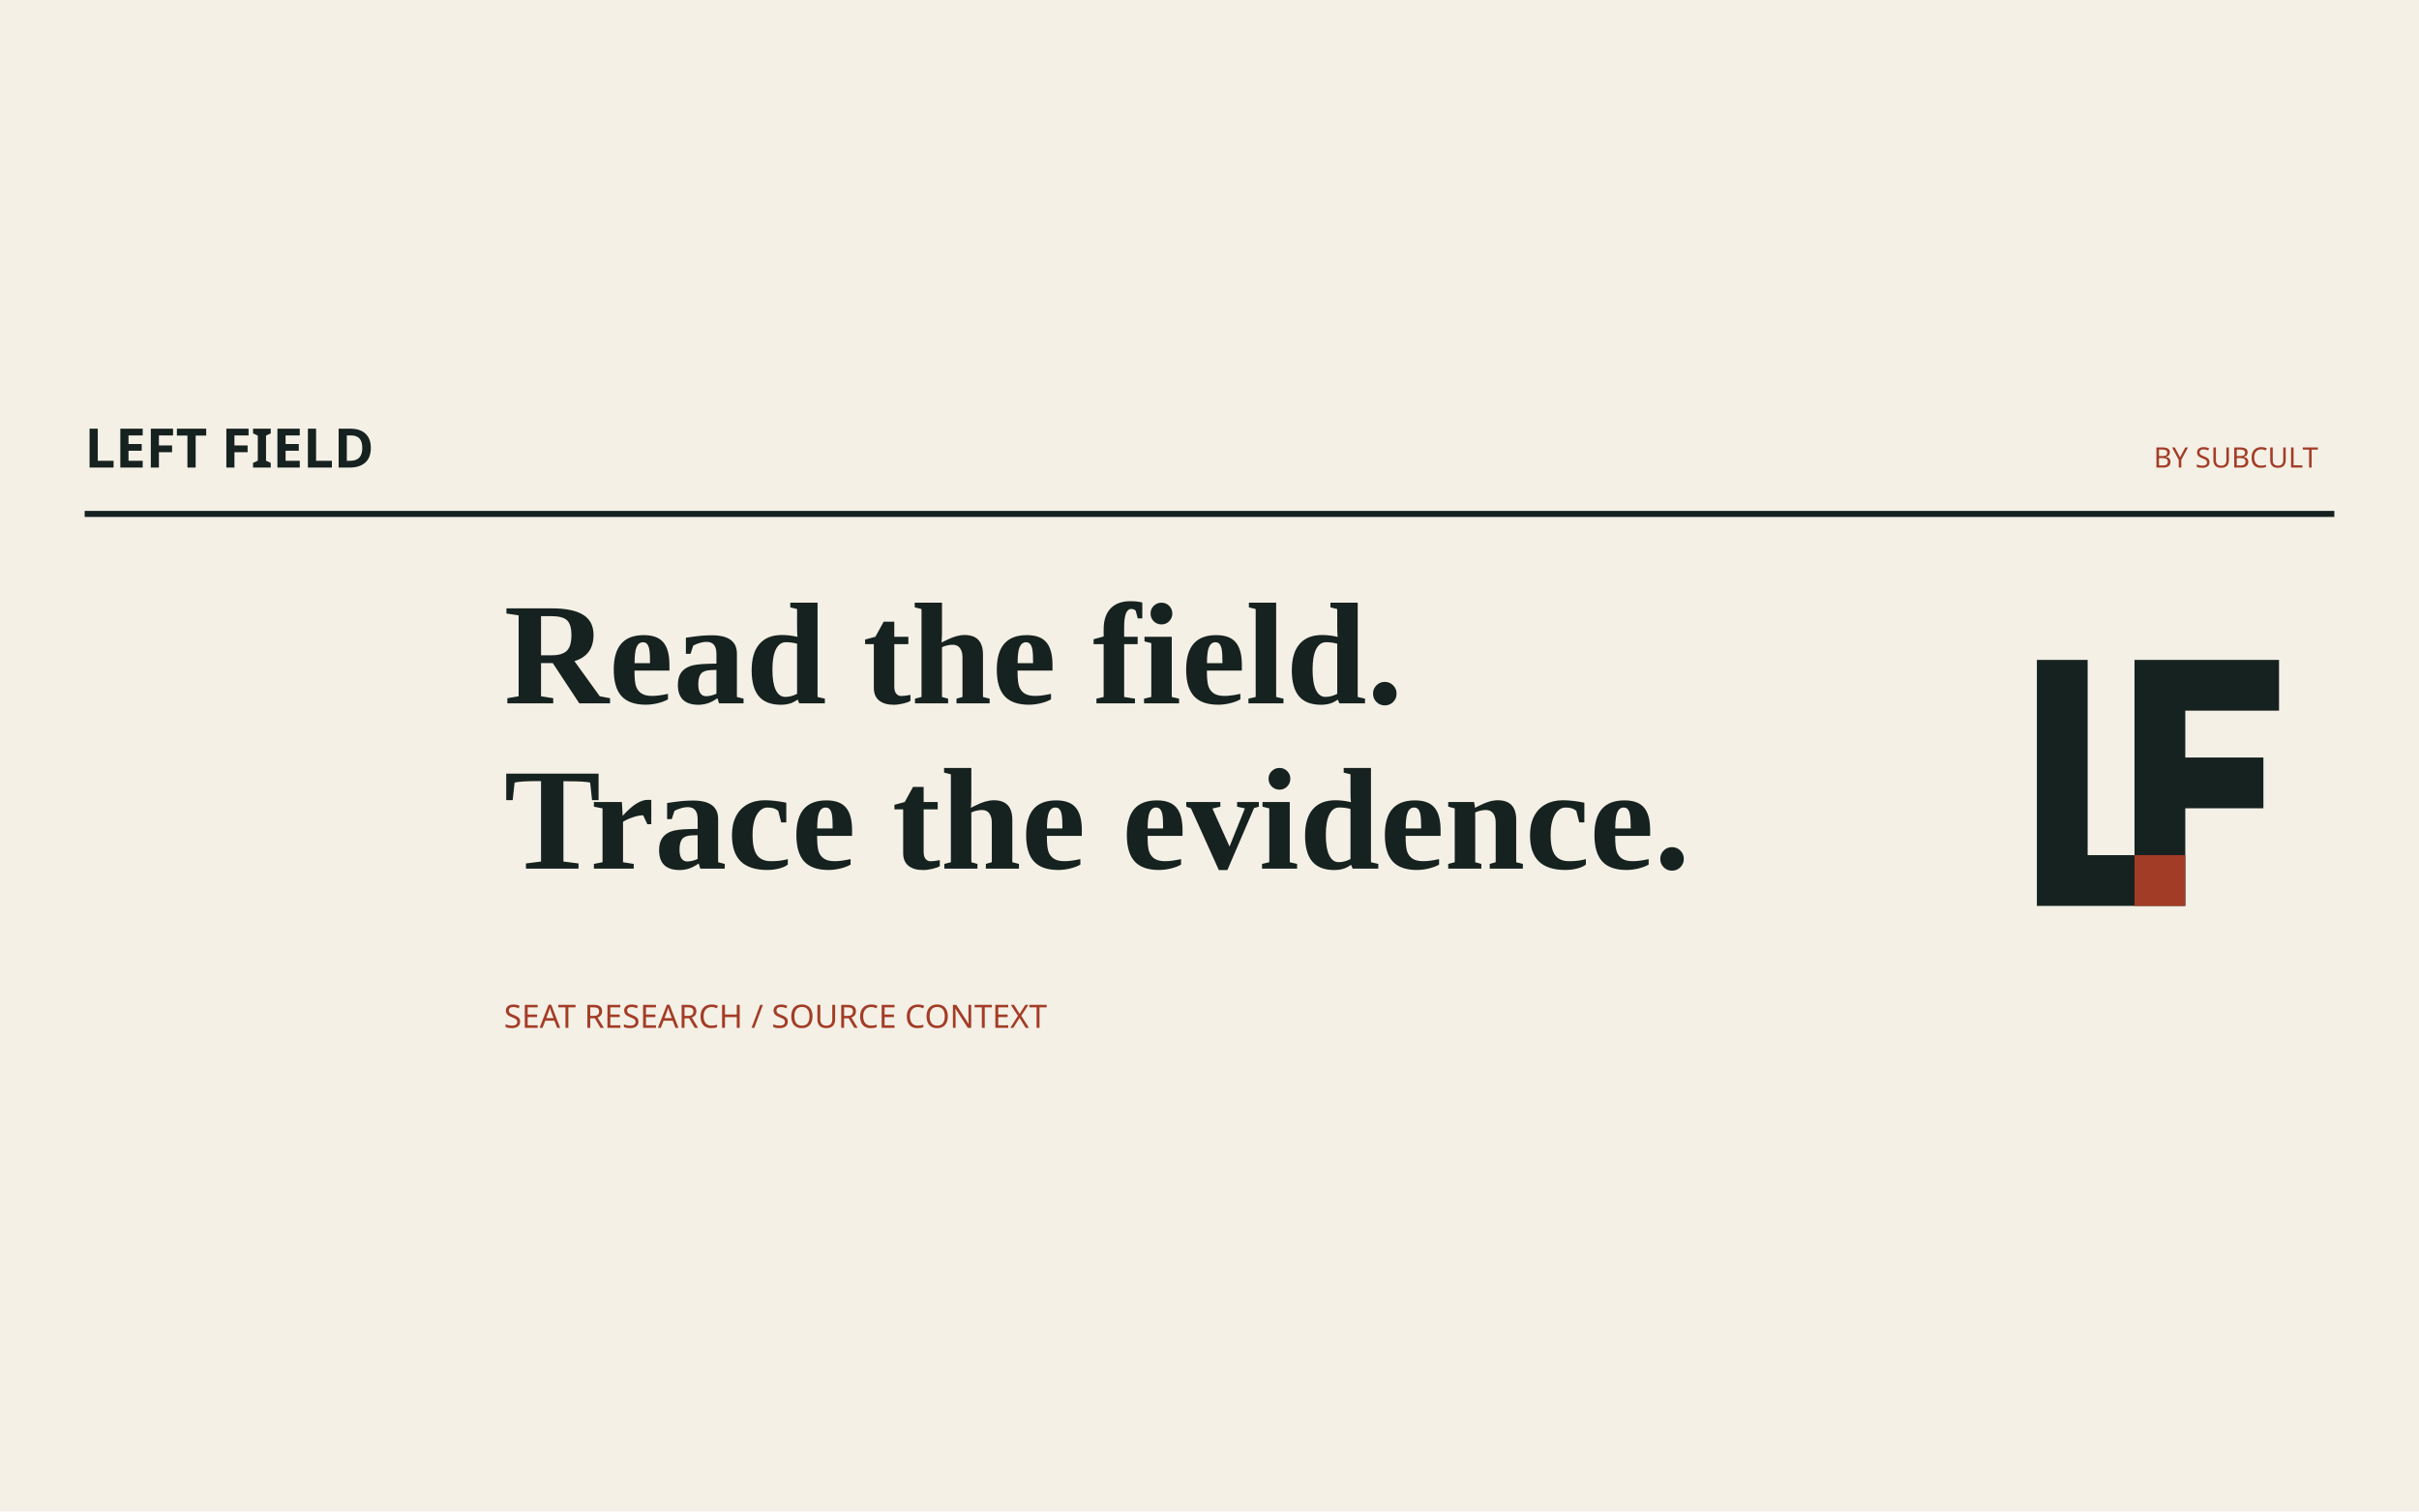
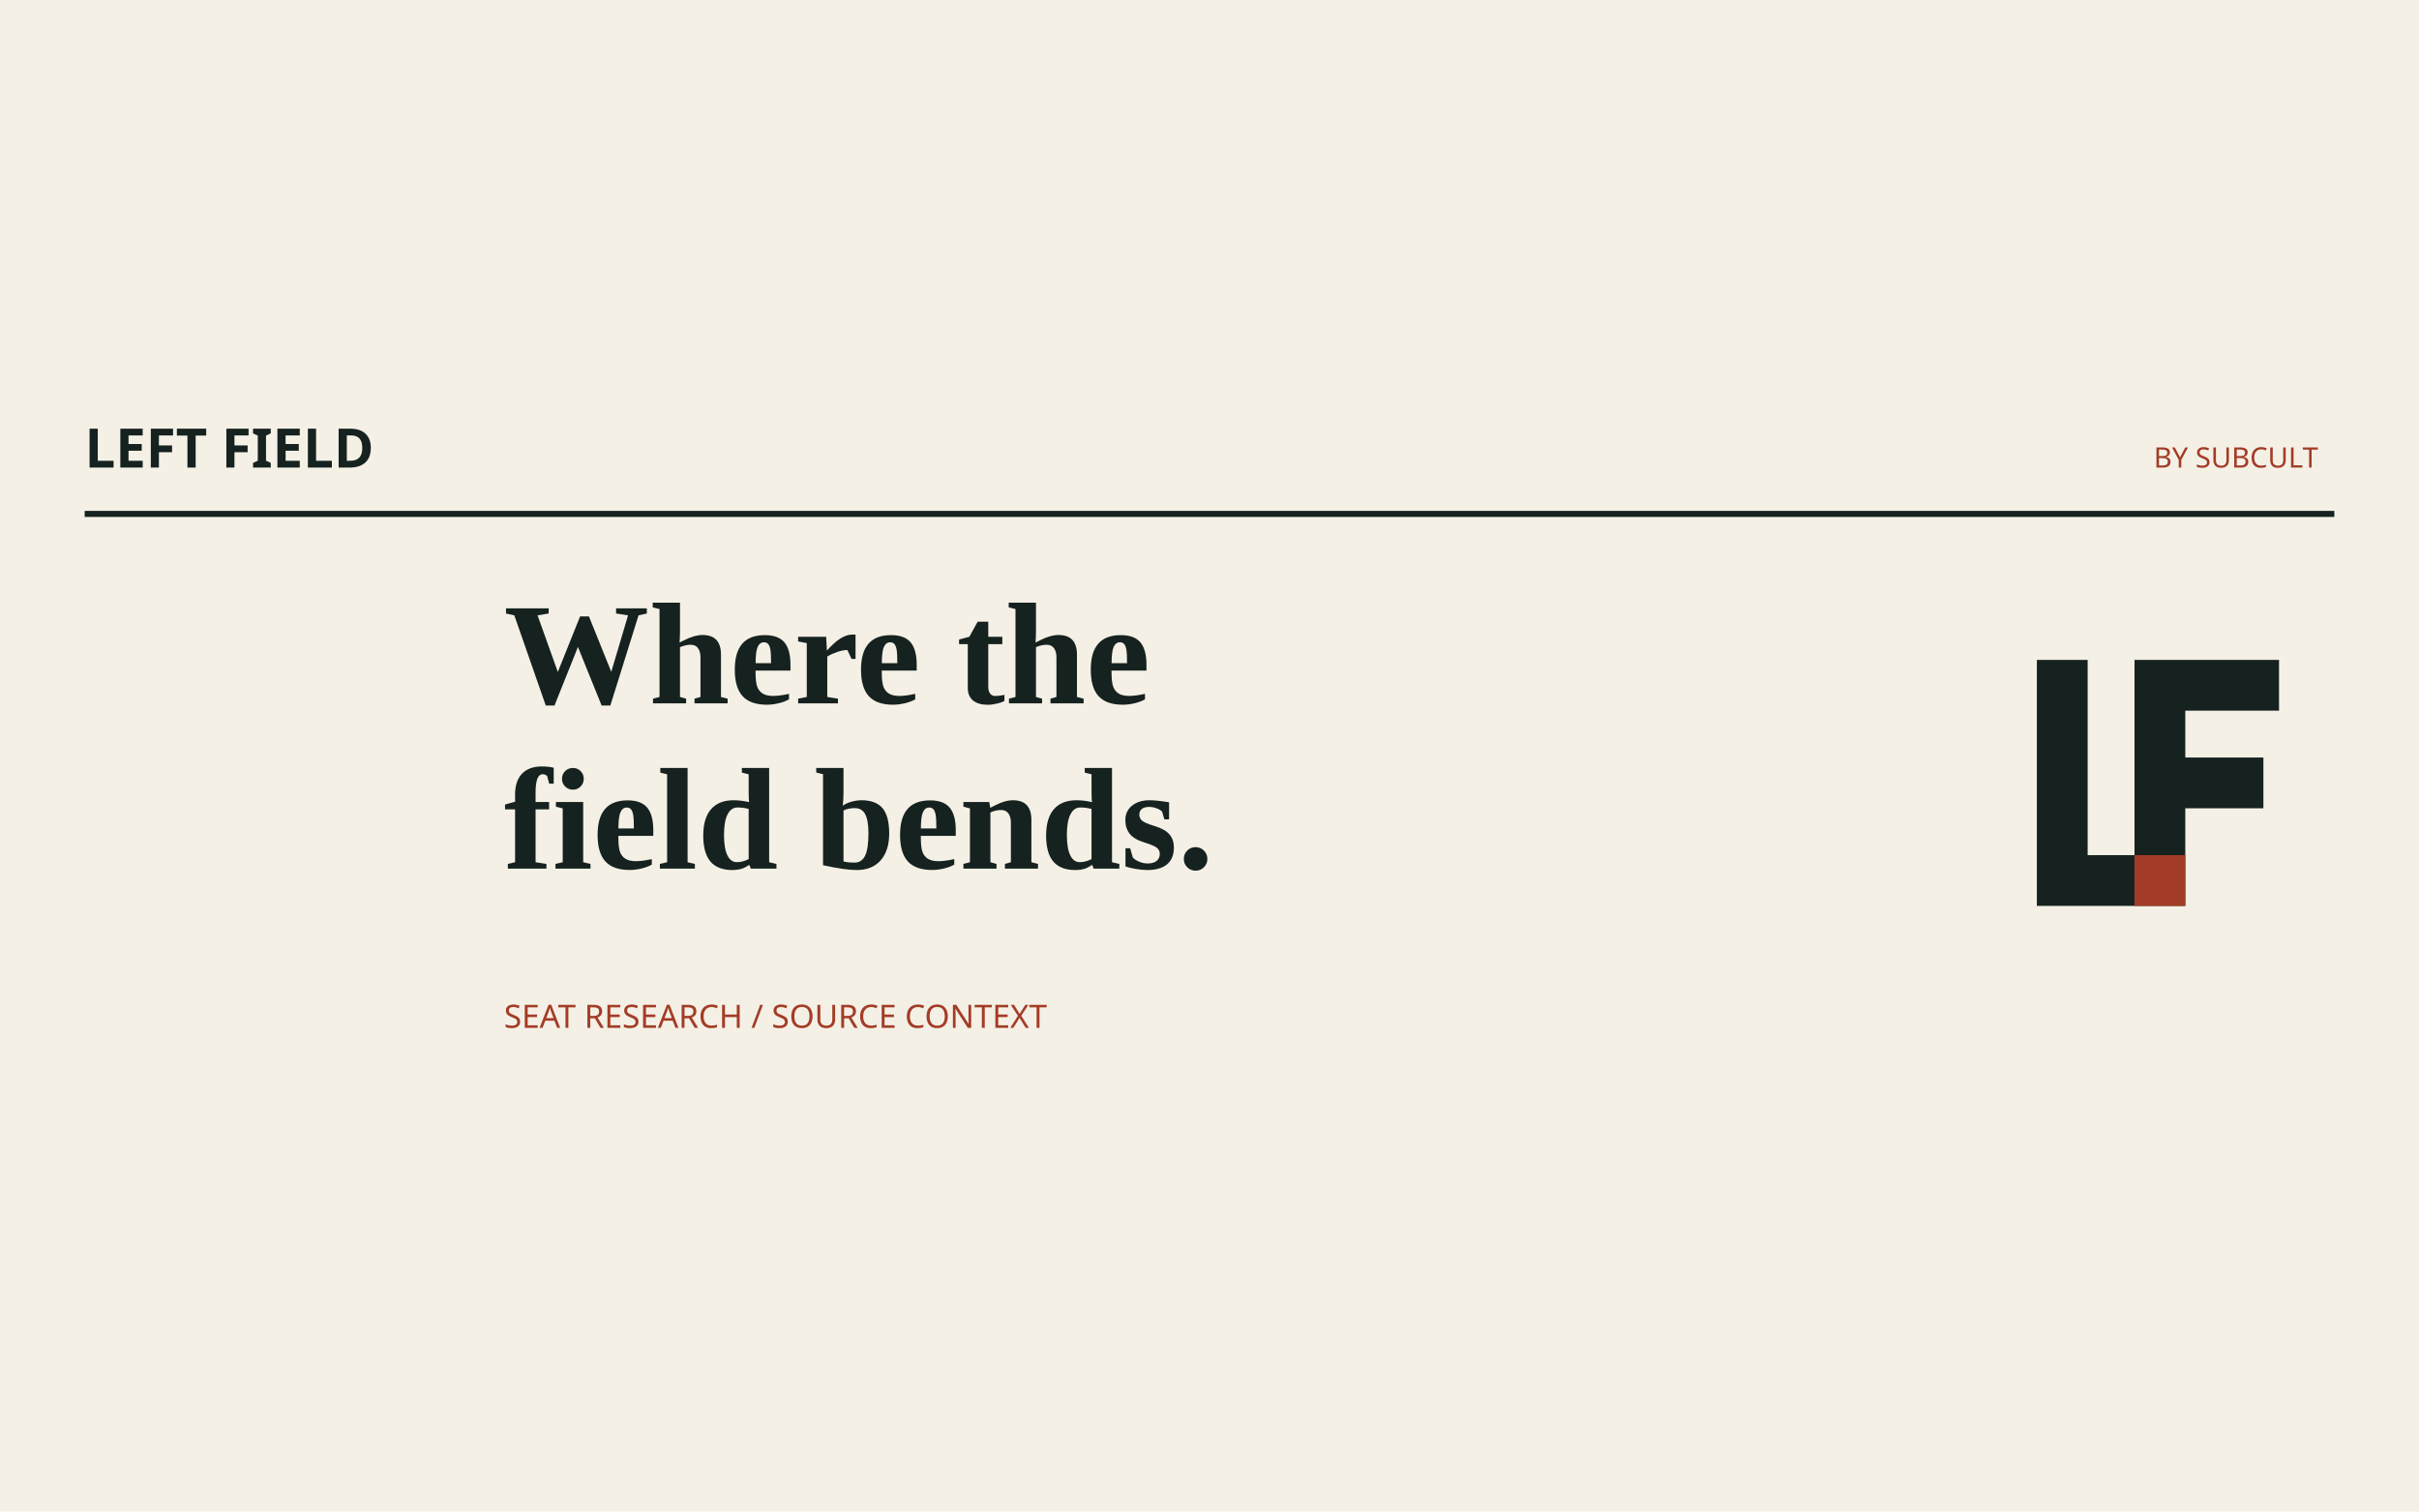
<svg xmlns="http://www.w3.org/2000/svg" width="1600" height="1000" viewBox="0 0 1200 750" role="img">
  <rect width="1200" height="750" fill="#f4f0e6" />
  <g transform="translate(0 175)">
    <rect x="0" y="0" width="1200" height="400" rx="0" fill="#f4f0e6" />
    <text x="42" y="57" font-family="Public Sans" font-size="27" font-weight="700" fill="#16221f">LEFT FIELD</text>
    <text text-anchor="end" x="1150" y="57" font-family="JetBrains Mono" font-size="14" font-weight="400" fill="#a33c26">BY SUBCULT</text>
    <path d="M42 80 L1158 80" stroke="#16221f" stroke-width="3" fill="none" />
-     <text x="250" y="174" font-family="Liberation Serif" font-size="72" font-weight="700" fill="#16221f">Read the field.</text>
-     <text x="250" y="256" font-family="Liberation Serif" font-size="72" font-weight="700" fill="#16221f">Trace the evidence.</text>
+     <text x="250" y="174" font-family="Liberation Serif" font-size="72" font-weight="700" fill="#16221f">Where the</text>
+     <text x="250" y="256" font-family="Liberation Serif" font-size="72" font-weight="700" fill="#16221f">field bends.</text>
    <text x="250" y="335" font-family="JetBrains Mono" font-size="16" font-weight="400" fill="#a33c26">SEAT RESEARCH / SOURCE CONTEXT</text>
    <g transform="translate(993 135) scale(0.96875)">
      <path d="M18 18h26v100h50v26H18z M68 18h74v26H94v24h40v26H94v50H68z" fill="#16221f" />
      <rect x="68" y="118" width="26" height="26" rx="0" fill="#a33c26" />
    </g>
  </g>
</svg>
